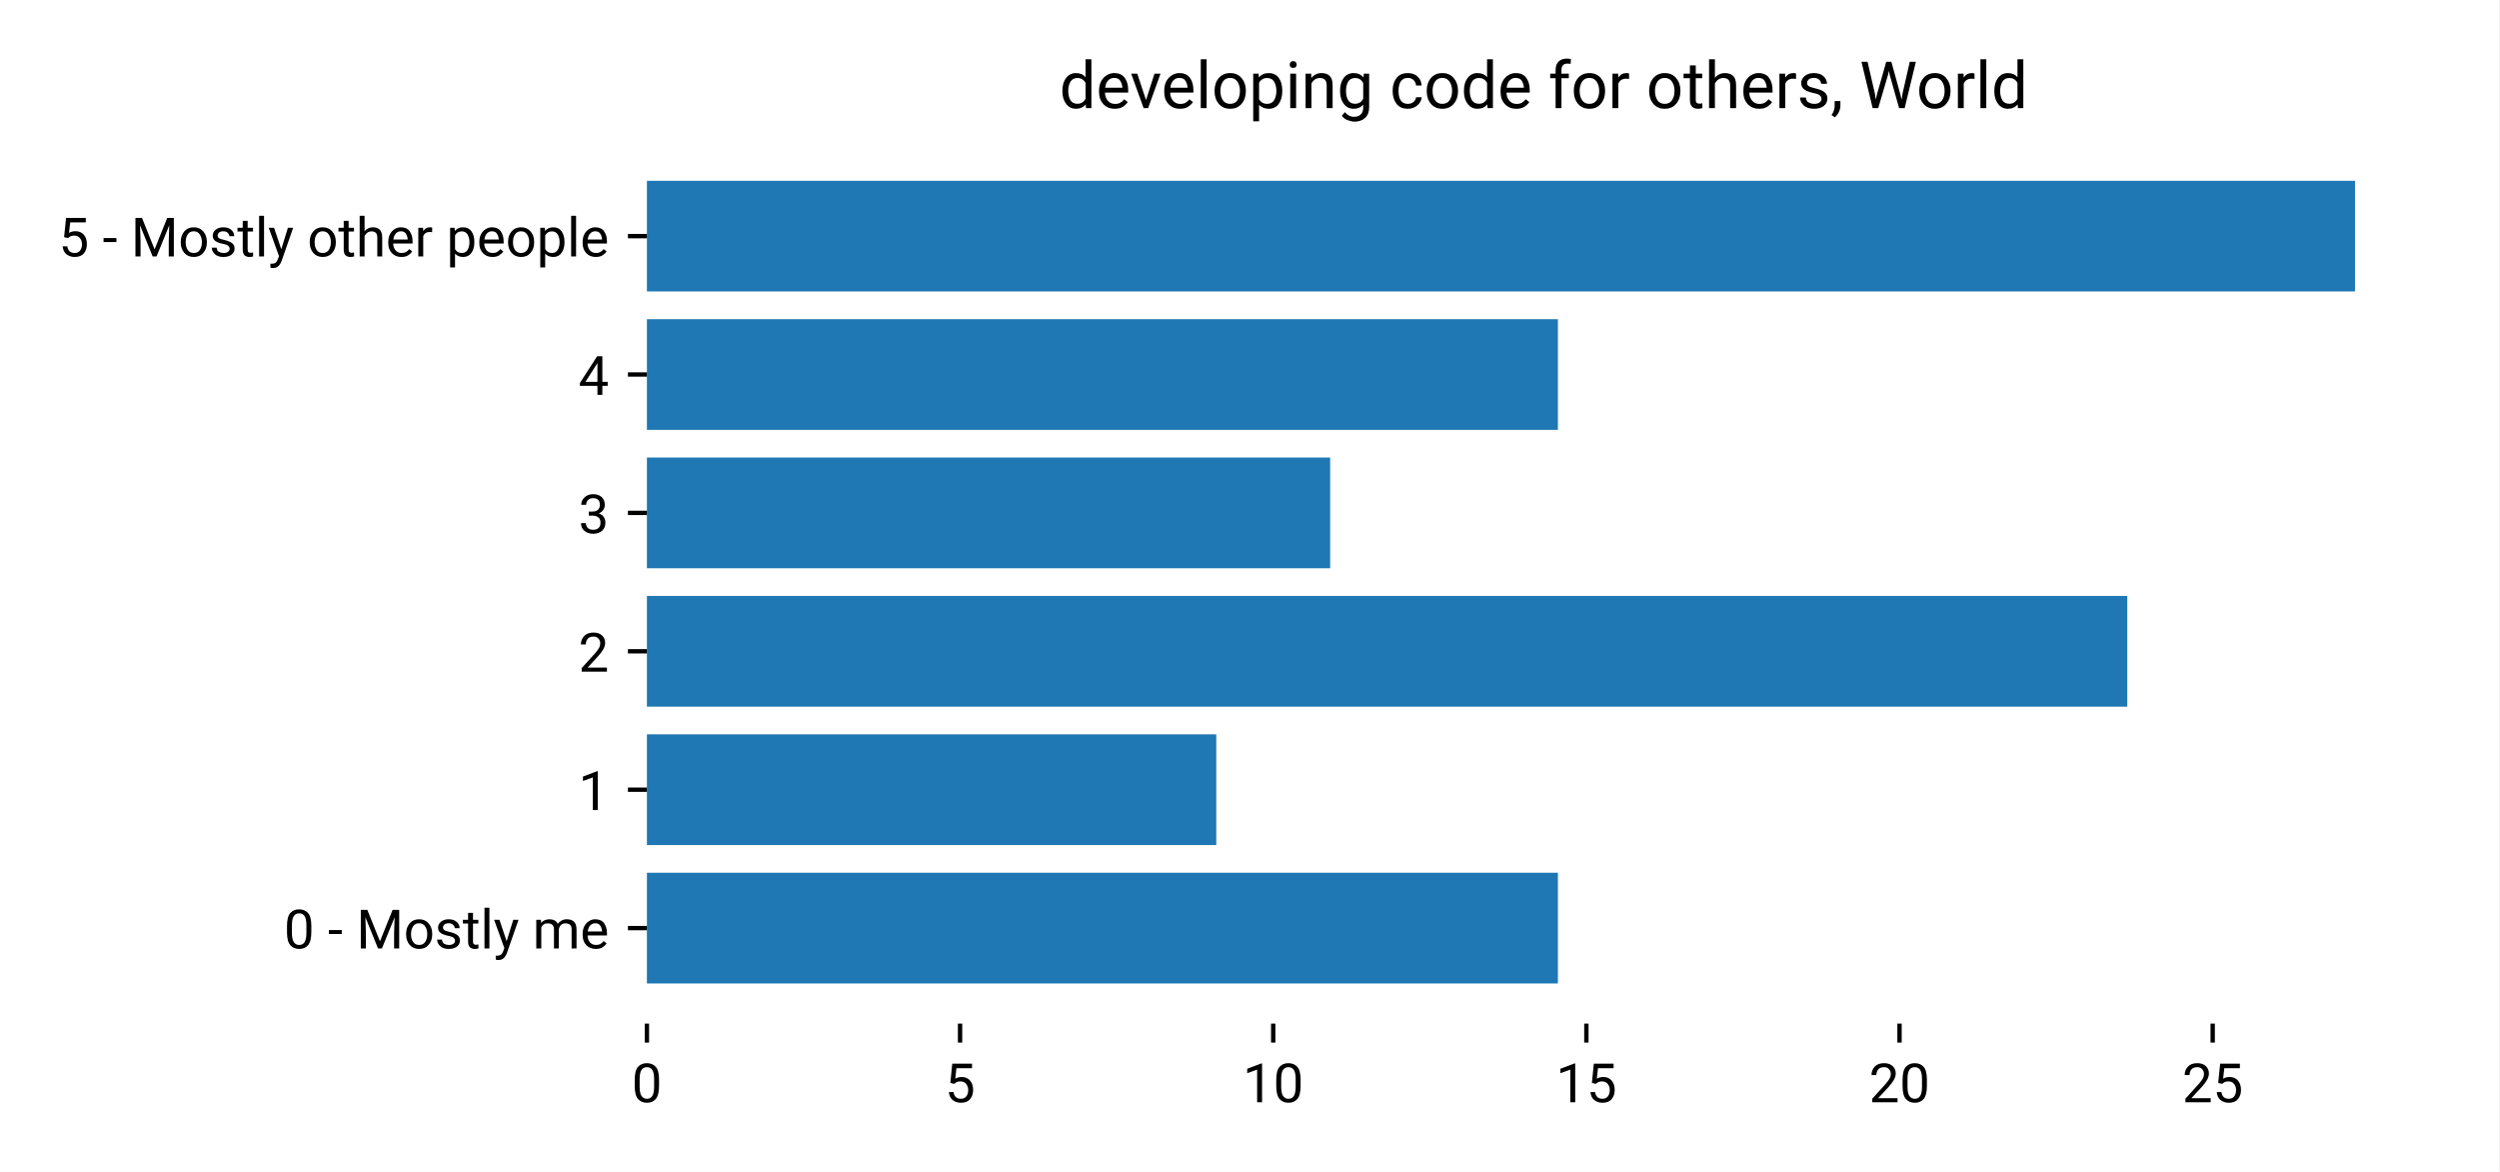
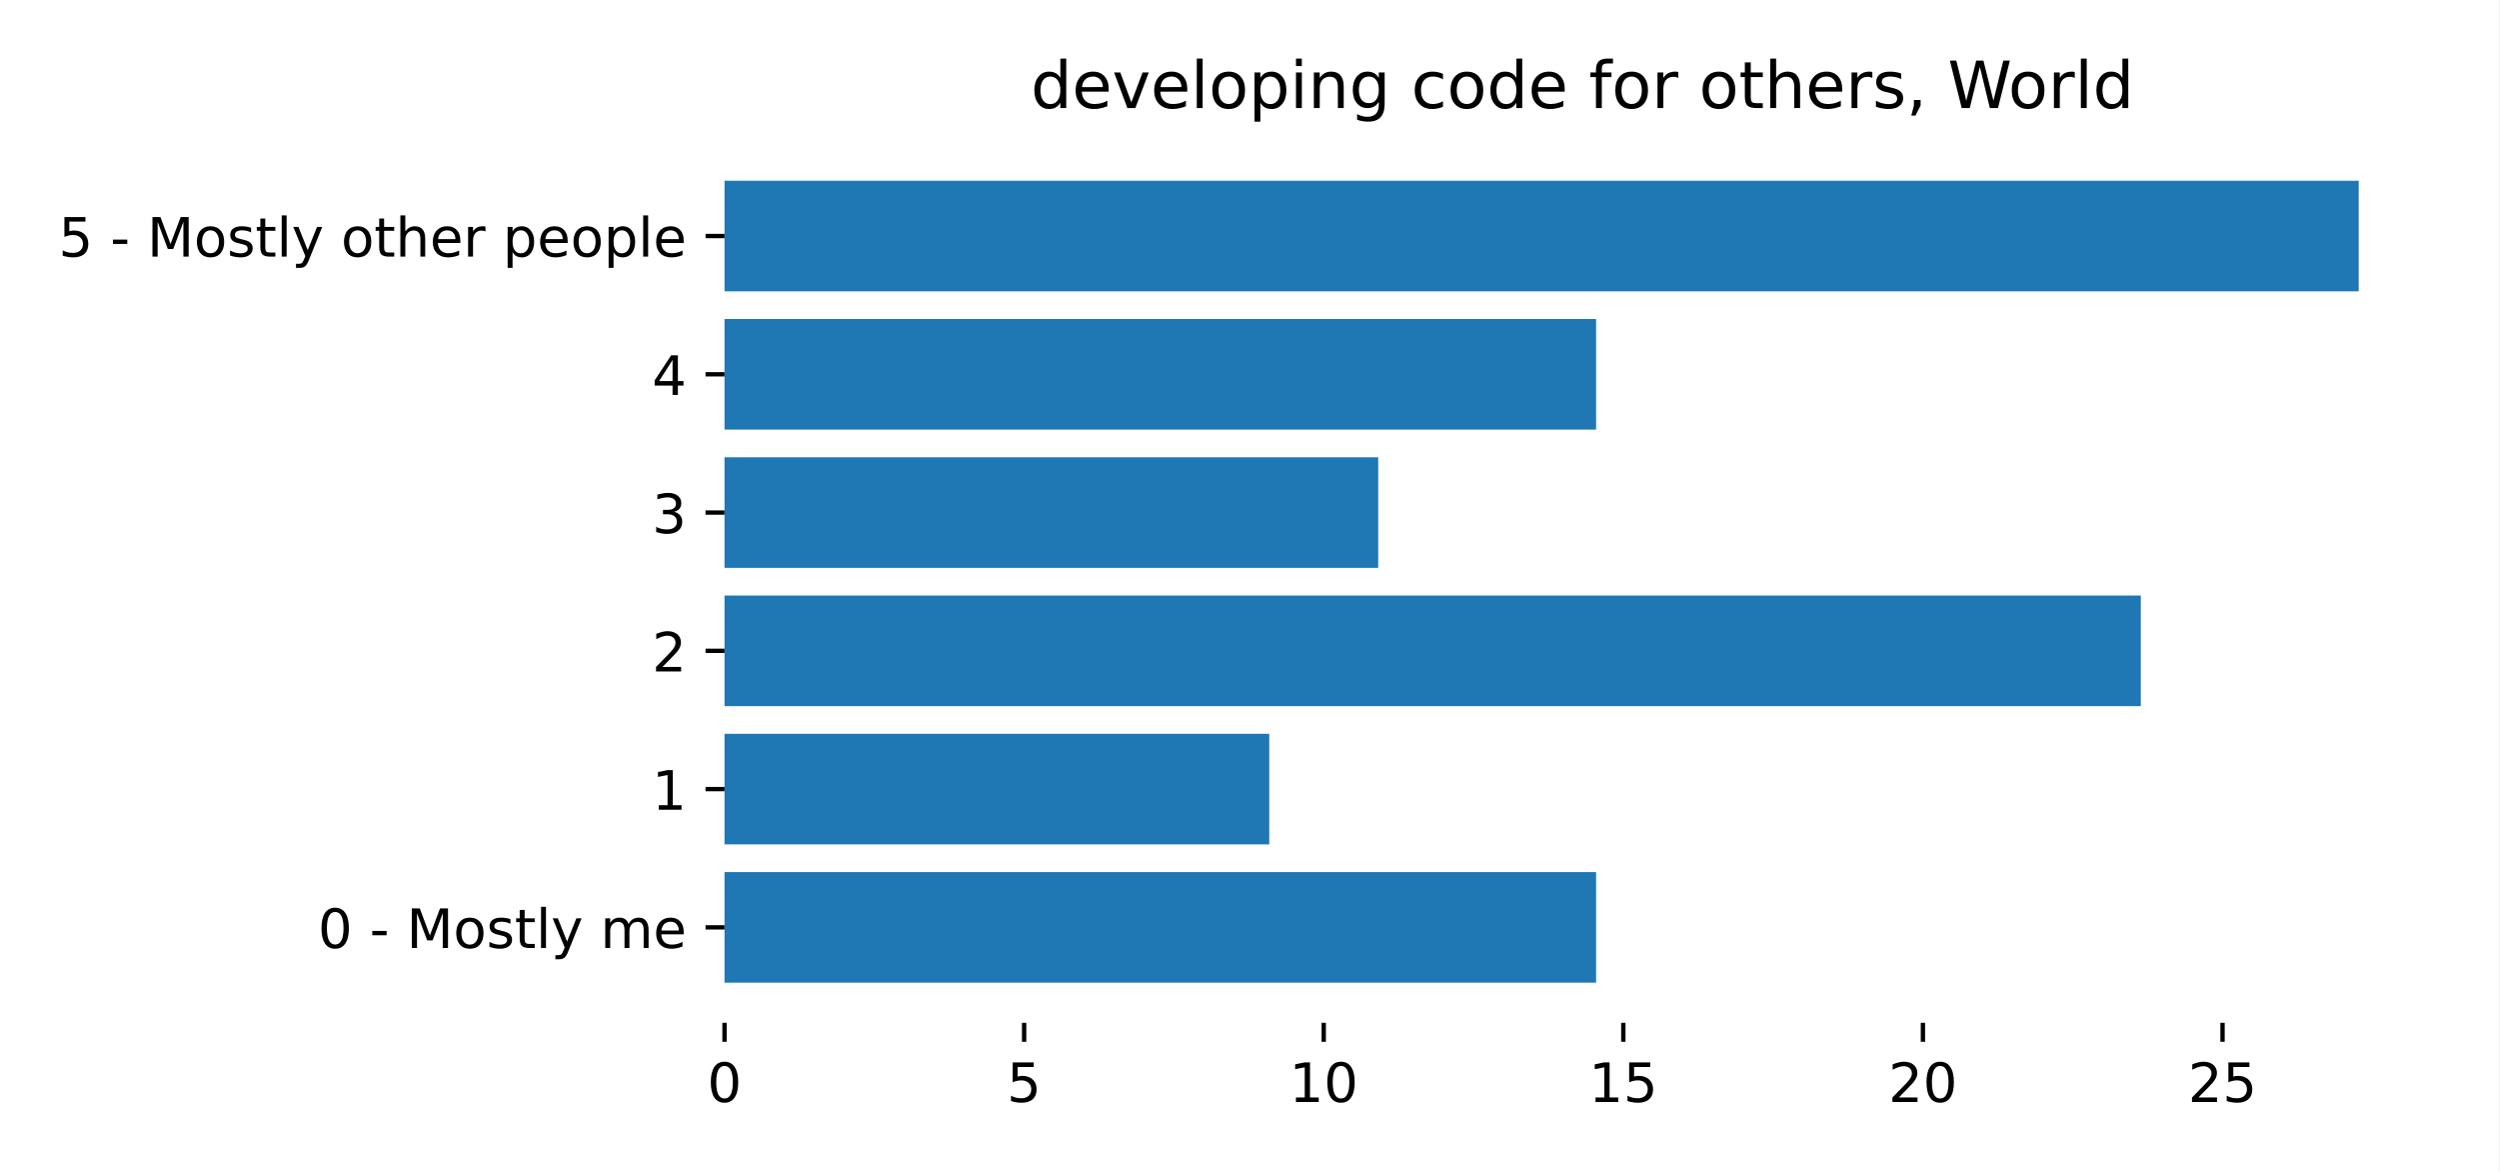
<svg xmlns="http://www.w3.org/2000/svg" xmlns:xlink="http://www.w3.org/1999/xlink" height="216pt" version="1.1" viewBox="0 0 460.8 216" width="460.8pt">
  <defs>
    <style type="text/css">*{stroke-linecap:butt;stroke-linejoin:round;}</style>
  </defs>
  <g id="figure_1">
    <g id="patch_1">
      <path d="M 0 216  L 460.8 216  L 460.8 0  L 0 0  z " style="fill:#ffffff;" />
    </g>
    <g id="axes_1">
      <g id="patch_2">
-         <path d="M 119.286 188.669  L 450 188.669  L 450 25.924  L 119.286 25.924  z " style="fill:#ffffff;" />
+         <path d="M 133.597 188.522  L 450 188.522  L 450 25.918  L 133.597 25.918  z " style="fill:#ffffff;" />
      </g>
      <g id="patch_3">
-         <path clip-path="url(#p46d515e551)" d="M 119.286 181.271  L 287.268 181.271  L 287.268 160.864  L 119.286 160.864  z " style="fill:#1f77b4;" />
+         <path clip-path="url(#pd874e8c3e7)" d="M 133.597 181.131  L 294.31 181.131  L 294.31 160.742  L 133.597 160.742  z " style="fill:#1f77b4;" />
      </g>
      <g id="patch_4">
-         <path clip-path="url(#p46d515e551)" d="M 119.286 155.763  L 224.275 155.763  L 224.275 135.356  L 119.286 135.356  z " style="fill:#1f77b4;" />
+         <path clip-path="url(#pd874e8c3e7)" d="M 133.597 155.644  L 234.042 155.644  L 234.042 135.255  L 133.597 135.255  z " style="fill:#1f77b4;" />
      </g>
      <g id="patch_5">
-         <path clip-path="url(#p46d515e551)" d="M 119.286 130.254  L 392.256 130.254  L 392.256 109.847  L 119.286 109.847  z " style="fill:#1f77b4;" />
+         <path clip-path="url(#pd874e8c3e7)" d="M 133.597 130.158  L 394.755 130.158  L 394.755 109.769  L 133.597 109.769  z " style="fill:#1f77b4;" />
      </g>
      <g id="patch_6">
-         <path clip-path="url(#p46d515e551)" d="M 119.286 104.745  L 245.272 104.745  L 245.272 84.338  L 119.286 84.338  z " style="fill:#1f77b4;" />
+         <path clip-path="url(#pd874e8c3e7)" d="M 133.597 104.671  L 254.131 104.671  L 254.131 84.282  L 133.597 84.282  z " style="fill:#1f77b4;" />
      </g>
      <g id="patch_7">
-         <path clip-path="url(#p46d515e551)" d="M 119.286 79.237  L 287.268 79.237  L 287.268 58.83  L 119.286 58.83  z " style="fill:#1f77b4;" />
+         <path clip-path="url(#pd874e8c3e7)" d="M 133.597 79.185  L 294.31 79.185  L 294.31 58.796  L 133.597 58.796  z " style="fill:#1f77b4;" />
      </g>
      <g id="patch_8">
-         <path clip-path="url(#p46d515e551)" d="M 119.286 53.728  L 434.252 53.728  L 434.252 33.321  L 119.286 33.321  z " style="fill:#1f77b4;" />
+         <path clip-path="url(#pd874e8c3e7)" d="M 133.597 53.698  L 434.933 53.698  L 434.933 33.309  L 133.597 33.309  z " style="fill:#1f77b4;" />
      </g>
      <g id="matplotlib.axis_1">
        <g id="xtick_1">
          <g id="line2d_1">
            <defs>
-               <path d="M 0 0  L 0 3.5  " id="m4878f256bd" style="stroke:#000000;stroke-width:0.8;" />
+               <path d="M 0 0  L 0 3.5  " id="mc3a356a46d" style="stroke:#000000;stroke-width:0.8;" />
            </defs>
            <g>
-               <use style="stroke:#000000;stroke-width:0.8;" x="119.286" xlink:href="#m4878f256bd" y="188.669" />
+               <use style="stroke:#000000;stroke-width:0.8;" x="133.597" xlink:href="#mc3a356a46d" y="188.522" />
            </g>
          </g>
          <g id="text_1">
-             <text style="font-family:Roboto;font-size:10px;font-stretch:normal;font-style:normal;font-weight:normal;text-anchor:middle;" transform="rotate(-0, 119.2859, 203.1687)" x="119.286" y="203.169">0</text>
+             <text style="font-family:DejaVu Sans;font-size:10px;font-stretch:normal;font-style:normal;font-weight:normal;text-anchor:middle;" transform="rotate(-0, 133.5969, 203.1203)" x="133.597" y="203.12">0</text>
          </g>
        </g>
        <g id="xtick_2">
          <g id="line2d_2">
            <g>
-               <use style="stroke:#000000;stroke-width:0.8;" x="177.03" xlink:href="#m4878f256bd" y="188.669" />
+               <use style="stroke:#000000;stroke-width:0.8;" x="188.842" xlink:href="#mc3a356a46d" y="188.522" />
            </g>
          </g>
          <g id="text_2">
-             <text style="font-family:Roboto;font-size:10px;font-stretch:normal;font-style:normal;font-weight:normal;text-anchor:middle;" transform="rotate(-0, 177.0297, 203.1687)" x="177.03" y="203.169">5</text>
+             <text style="font-family:DejaVu Sans;font-size:10px;font-stretch:normal;font-style:normal;font-weight:normal;text-anchor:middle;" transform="rotate(-0, 188.8419, 203.1203)" x="188.842" y="203.12">5</text>
          </g>
        </g>
        <g id="xtick_3">
          <g id="line2d_3">
            <g>
-               <use style="stroke:#000000;stroke-width:0.8;" x="234.773" xlink:href="#m4878f256bd" y="188.669" />
+               <use style="stroke:#000000;stroke-width:0.8;" x="244.087" xlink:href="#mc3a356a46d" y="188.522" />
            </g>
          </g>
          <g id="text_3">
-             <text style="font-family:Roboto;font-size:10px;font-stretch:normal;font-style:normal;font-weight:normal;text-anchor:middle;" transform="rotate(-0, 234.7734, 203.1687)" x="234.773" y="203.169">10</text>
+             <text style="font-family:DejaVu Sans;font-size:10px;font-stretch:normal;font-style:normal;font-weight:normal;text-anchor:middle;" transform="rotate(-0, 244.0869, 203.1203)" x="244.087" y="203.12">10</text>
          </g>
        </g>
        <g id="xtick_4">
          <g id="line2d_4">
            <g>
-               <use style="stroke:#000000;stroke-width:0.8;" x="292.517" xlink:href="#m4878f256bd" y="188.669" />
+               <use style="stroke:#000000;stroke-width:0.8;" x="299.332" xlink:href="#mc3a356a46d" y="188.522" />
            </g>
          </g>
          <g id="text_4">
-             <text style="font-family:Roboto;font-size:10px;font-stretch:normal;font-style:normal;font-weight:normal;text-anchor:middle;" transform="rotate(-0, 292.5171, 203.1687)" x="292.517" y="203.169">15</text>
+             <text style="font-family:DejaVu Sans;font-size:10px;font-stretch:normal;font-style:normal;font-weight:normal;text-anchor:middle;" transform="rotate(-0, 299.3318, 203.1203)" x="299.332" y="203.12">15</text>
          </g>
        </g>
        <g id="xtick_5">
          <g id="line2d_5">
            <g>
-               <use style="stroke:#000000;stroke-width:0.8;" x="350.261" xlink:href="#m4878f256bd" y="188.669" />
+               <use style="stroke:#000000;stroke-width:0.8;" x="354.577" xlink:href="#mc3a356a46d" y="188.522" />
            </g>
          </g>
          <g id="text_5">
-             <text style="font-family:Roboto;font-size:10px;font-stretch:normal;font-style:normal;font-weight:normal;text-anchor:middle;" transform="rotate(-0, 350.2608, 203.1687)" x="350.261" y="203.169">20</text>
+             <text style="font-family:DejaVu Sans;font-size:10px;font-stretch:normal;font-style:normal;font-weight:normal;text-anchor:middle;" transform="rotate(-0, 354.5768, 203.1203)" x="354.577" y="203.12">20</text>
          </g>
        </g>
        <g id="xtick_6">
          <g id="line2d_6">
            <g>
-               <use style="stroke:#000000;stroke-width:0.8;" x="408.005" xlink:href="#m4878f256bd" y="188.669" />
+               <use style="stroke:#000000;stroke-width:0.8;" x="409.822" xlink:href="#mc3a356a46d" y="188.522" />
            </g>
          </g>
          <g id="text_6">
-             <text style="font-family:Roboto;font-size:10px;font-stretch:normal;font-style:normal;font-weight:normal;text-anchor:middle;" transform="rotate(-0, 408.0046, 203.1687)" x="408.005" y="203.169">25</text>
+             <text style="font-family:DejaVu Sans;font-size:10px;font-stretch:normal;font-style:normal;font-weight:normal;text-anchor:middle;" transform="rotate(-0, 409.8218, 203.1203)" x="409.822" y="203.12">25</text>
          </g>
        </g>
      </g>
      <g id="matplotlib.axis_2">
        <g id="ytick_1">
          <g id="line2d_7">
            <defs>
-               <path d="M 0 0  L -3.5 0  " id="me6a7b872d7" style="stroke:#000000;stroke-width:0.8;" />
+               <path d="M 0 0  L -3.5 0  " id="m82278324de" style="stroke:#000000;stroke-width:0.8;" />
            </defs>
            <g>
-               <use style="stroke:#000000;stroke-width:0.8;" x="119.286" xlink:href="#me6a7b872d7" y="171.068" />
+               <use style="stroke:#000000;stroke-width:0.8;" x="133.597" xlink:href="#m82278324de" y="170.936" />
            </g>
          </g>
          <g id="text_7">
-             <text style="font-family:Roboto;font-size:10px;font-stretch:normal;font-style:normal;font-weight:normal;text-anchor:end;" transform="rotate(-0, 112.2859, 174.8178)" x="112.286" y="174.818">0 - Mostly me</text>
+             <text style="font-family:DejaVu Sans;font-size:10px;font-stretch:normal;font-style:normal;font-weight:normal;text-anchor:end;" transform="rotate(-0, 126.5969, 174.7354)" x="126.597" y="174.735">0 - Mostly me</text>
          </g>
        </g>
        <g id="ytick_2">
          <g id="line2d_8">
            <g>
-               <use style="stroke:#000000;stroke-width:0.8;" x="119.286" xlink:href="#me6a7b872d7" y="145.559" />
+               <use style="stroke:#000000;stroke-width:0.8;" x="133.597" xlink:href="#m82278324de" y="145.45" />
            </g>
          </g>
          <g id="text_8">
-             <text style="font-family:Roboto;font-size:10px;font-stretch:normal;font-style:normal;font-weight:normal;text-anchor:end;" transform="rotate(-0, 112.2859, 149.3092)" x="112.286" y="149.309">1</text>
+             <text style="font-family:DejaVu Sans;font-size:10px;font-stretch:normal;font-style:normal;font-weight:normal;text-anchor:end;" transform="rotate(-0, 126.5969, 149.2489)" x="126.597" y="149.249">1</text>
          </g>
        </g>
        <g id="ytick_3">
          <g id="line2d_9">
            <g>
-               <use style="stroke:#000000;stroke-width:0.8;" x="119.286" xlink:href="#me6a7b872d7" y="120.051" />
+               <use style="stroke:#000000;stroke-width:0.8;" x="133.597" xlink:href="#m82278324de" y="119.963" />
            </g>
          </g>
          <g id="text_9">
-             <text style="font-family:Roboto;font-size:10px;font-stretch:normal;font-style:normal;font-weight:normal;text-anchor:end;" transform="rotate(-0, 112.2859, 123.8006)" x="112.286" y="123.801">2</text>
+             <text style="font-family:DejaVu Sans;font-size:10px;font-stretch:normal;font-style:normal;font-weight:normal;text-anchor:end;" transform="rotate(-0, 126.5969, 123.7625)" x="126.597" y="123.762">2</text>
          </g>
        </g>
        <g id="ytick_4">
          <g id="line2d_10">
            <g>
-               <use style="stroke:#000000;stroke-width:0.8;" x="119.286" xlink:href="#me6a7b872d7" y="94.542" />
+               <use style="stroke:#000000;stroke-width:0.8;" x="133.597" xlink:href="#m82278324de" y="94.477" />
            </g>
          </g>
          <g id="text_10">
-             <text style="font-family:Roboto;font-size:10px;font-stretch:normal;font-style:normal;font-weight:normal;text-anchor:end;" transform="rotate(-0, 112.2859, 98.29194)" x="112.286" y="98.292">3</text>
+             <text style="font-family:DejaVu Sans;font-size:10px;font-stretch:normal;font-style:normal;font-weight:normal;text-anchor:end;" transform="rotate(-0, 126.5969, 98.27598)" x="126.597" y="98.276">3</text>
          </g>
        </g>
        <g id="ytick_5">
          <g id="line2d_11">
            <g>
-               <use style="stroke:#000000;stroke-width:0.8;" x="119.286" xlink:href="#me6a7b872d7" y="69.033" />
+               <use style="stroke:#000000;stroke-width:0.8;" x="133.597" xlink:href="#m82278324de" y="68.99" />
            </g>
          </g>
          <g id="text_11">
-             <text style="font-family:Roboto;font-size:10px;font-stretch:normal;font-style:normal;font-weight:normal;text-anchor:end;" transform="rotate(-0, 112.2859, 72.78332)" x="112.286" y="72.783">4</text>
+             <text style="font-family:DejaVu Sans;font-size:10px;font-stretch:normal;font-style:normal;font-weight:normal;text-anchor:end;" transform="rotate(-0, 126.5969, 72.7895)" x="126.597" y="72.789">4</text>
          </g>
        </g>
        <g id="ytick_6">
          <g id="line2d_12">
            <g>
-               <use style="stroke:#000000;stroke-width:0.8;" x="119.286" xlink:href="#me6a7b872d7" y="43.525" />
+               <use style="stroke:#000000;stroke-width:0.8;" x="133.597" xlink:href="#m82278324de" y="43.504" />
            </g>
          </g>
          <g id="text_12">
-             <text style="font-family:Roboto;font-size:10px;font-stretch:normal;font-style:normal;font-weight:normal;text-anchor:end;" transform="rotate(-0, 112.2859, 47.2747)" x="112.286" y="47.275">5 - Mostly other people</text>
+             <text style="font-family:DejaVu Sans;font-size:10px;font-stretch:normal;font-style:normal;font-weight:normal;text-anchor:end;" transform="rotate(-0, 126.5969, 47.30302)" x="126.597" y="47.303">5 - Mostly other people</text>
          </g>
        </g>
      </g>
      <g id="text_13">
-         <text style="font-family:Roboto;font-size:12px;font-stretch:normal;font-style:normal;font-weight:normal;text-anchor:middle;" transform="rotate(-0, 284.643, 19.92375)" x="284.643" y="19.924">developing code for others, World</text>
+         <text style="font-family:DejaVu Sans;font-size:12px;font-stretch:normal;font-style:normal;font-weight:normal;text-anchor:middle;" transform="rotate(-0, 291.7984, 19.91812)" x="291.798" y="19.918">developing code for others, World</text>
      </g>
    </g>
  </g>
  <defs>
-     <clipPath id="p46d515e551">
-       <rect height="162.745" width="330.714" x="119.286" y="25.924" />
+     <clipPath id="pd874e8c3e7">
+       <rect height="162.604" width="316.403" x="133.597" y="25.918" />
    </clipPath>
  </defs>
</svg>
